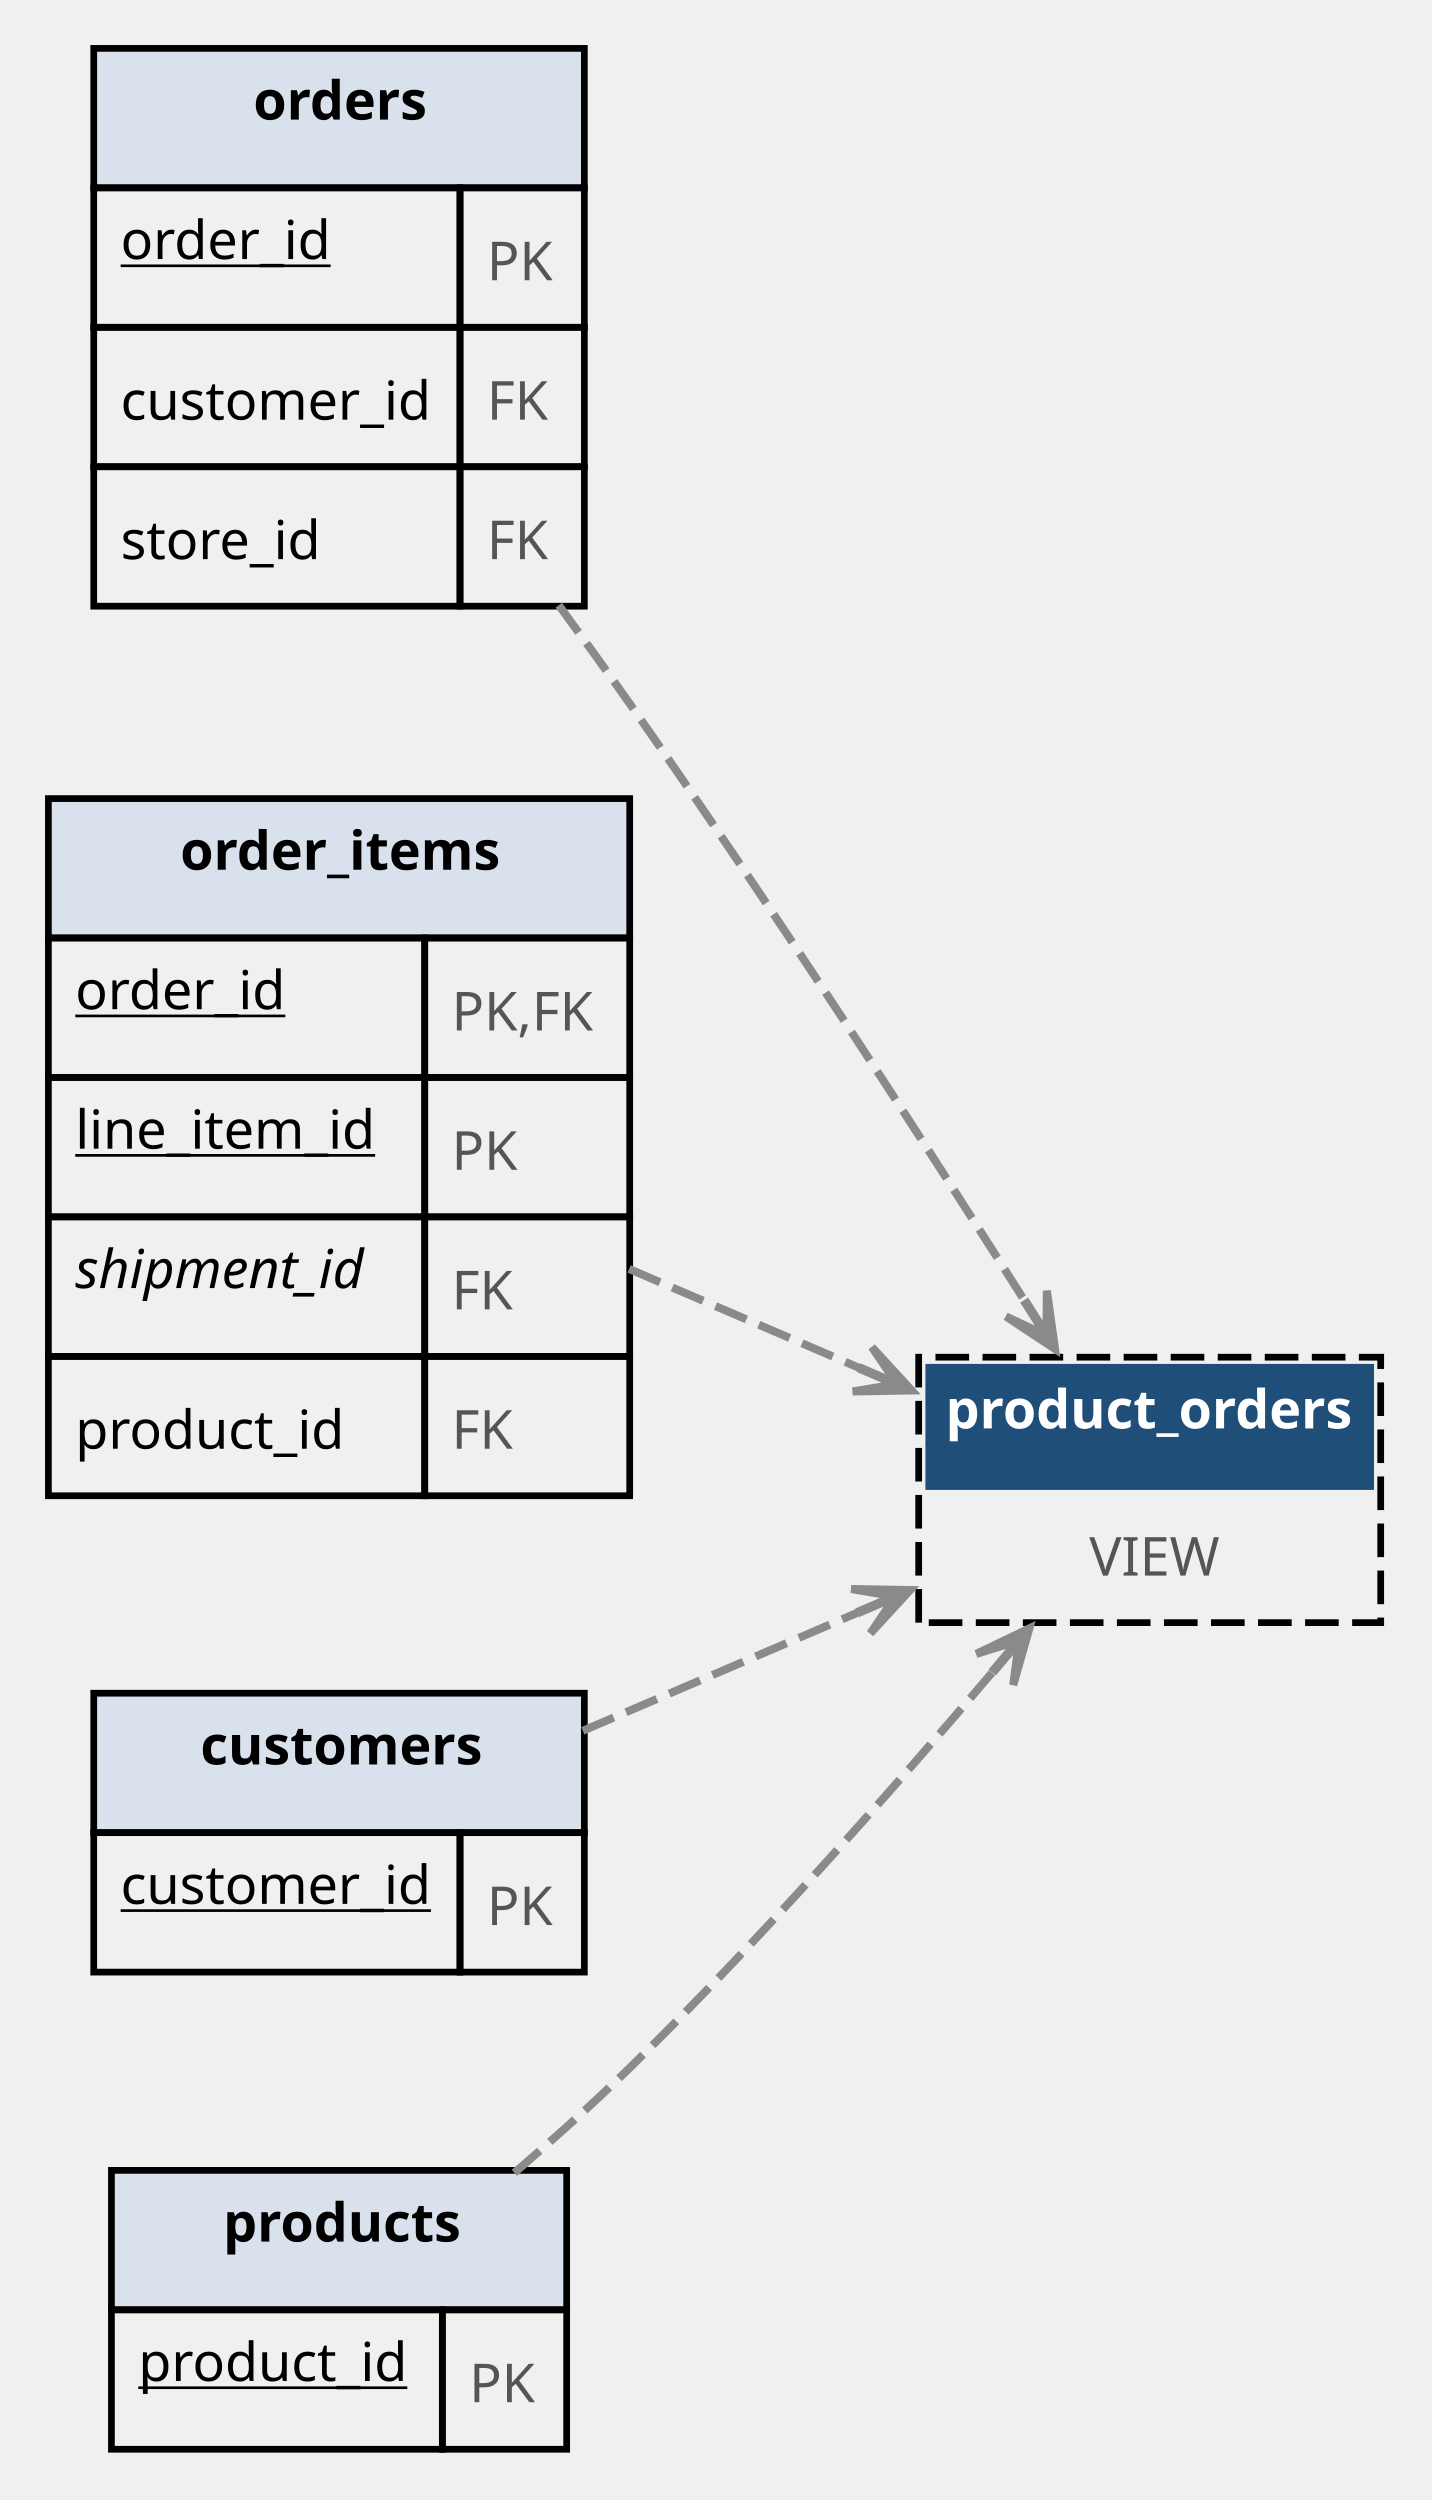
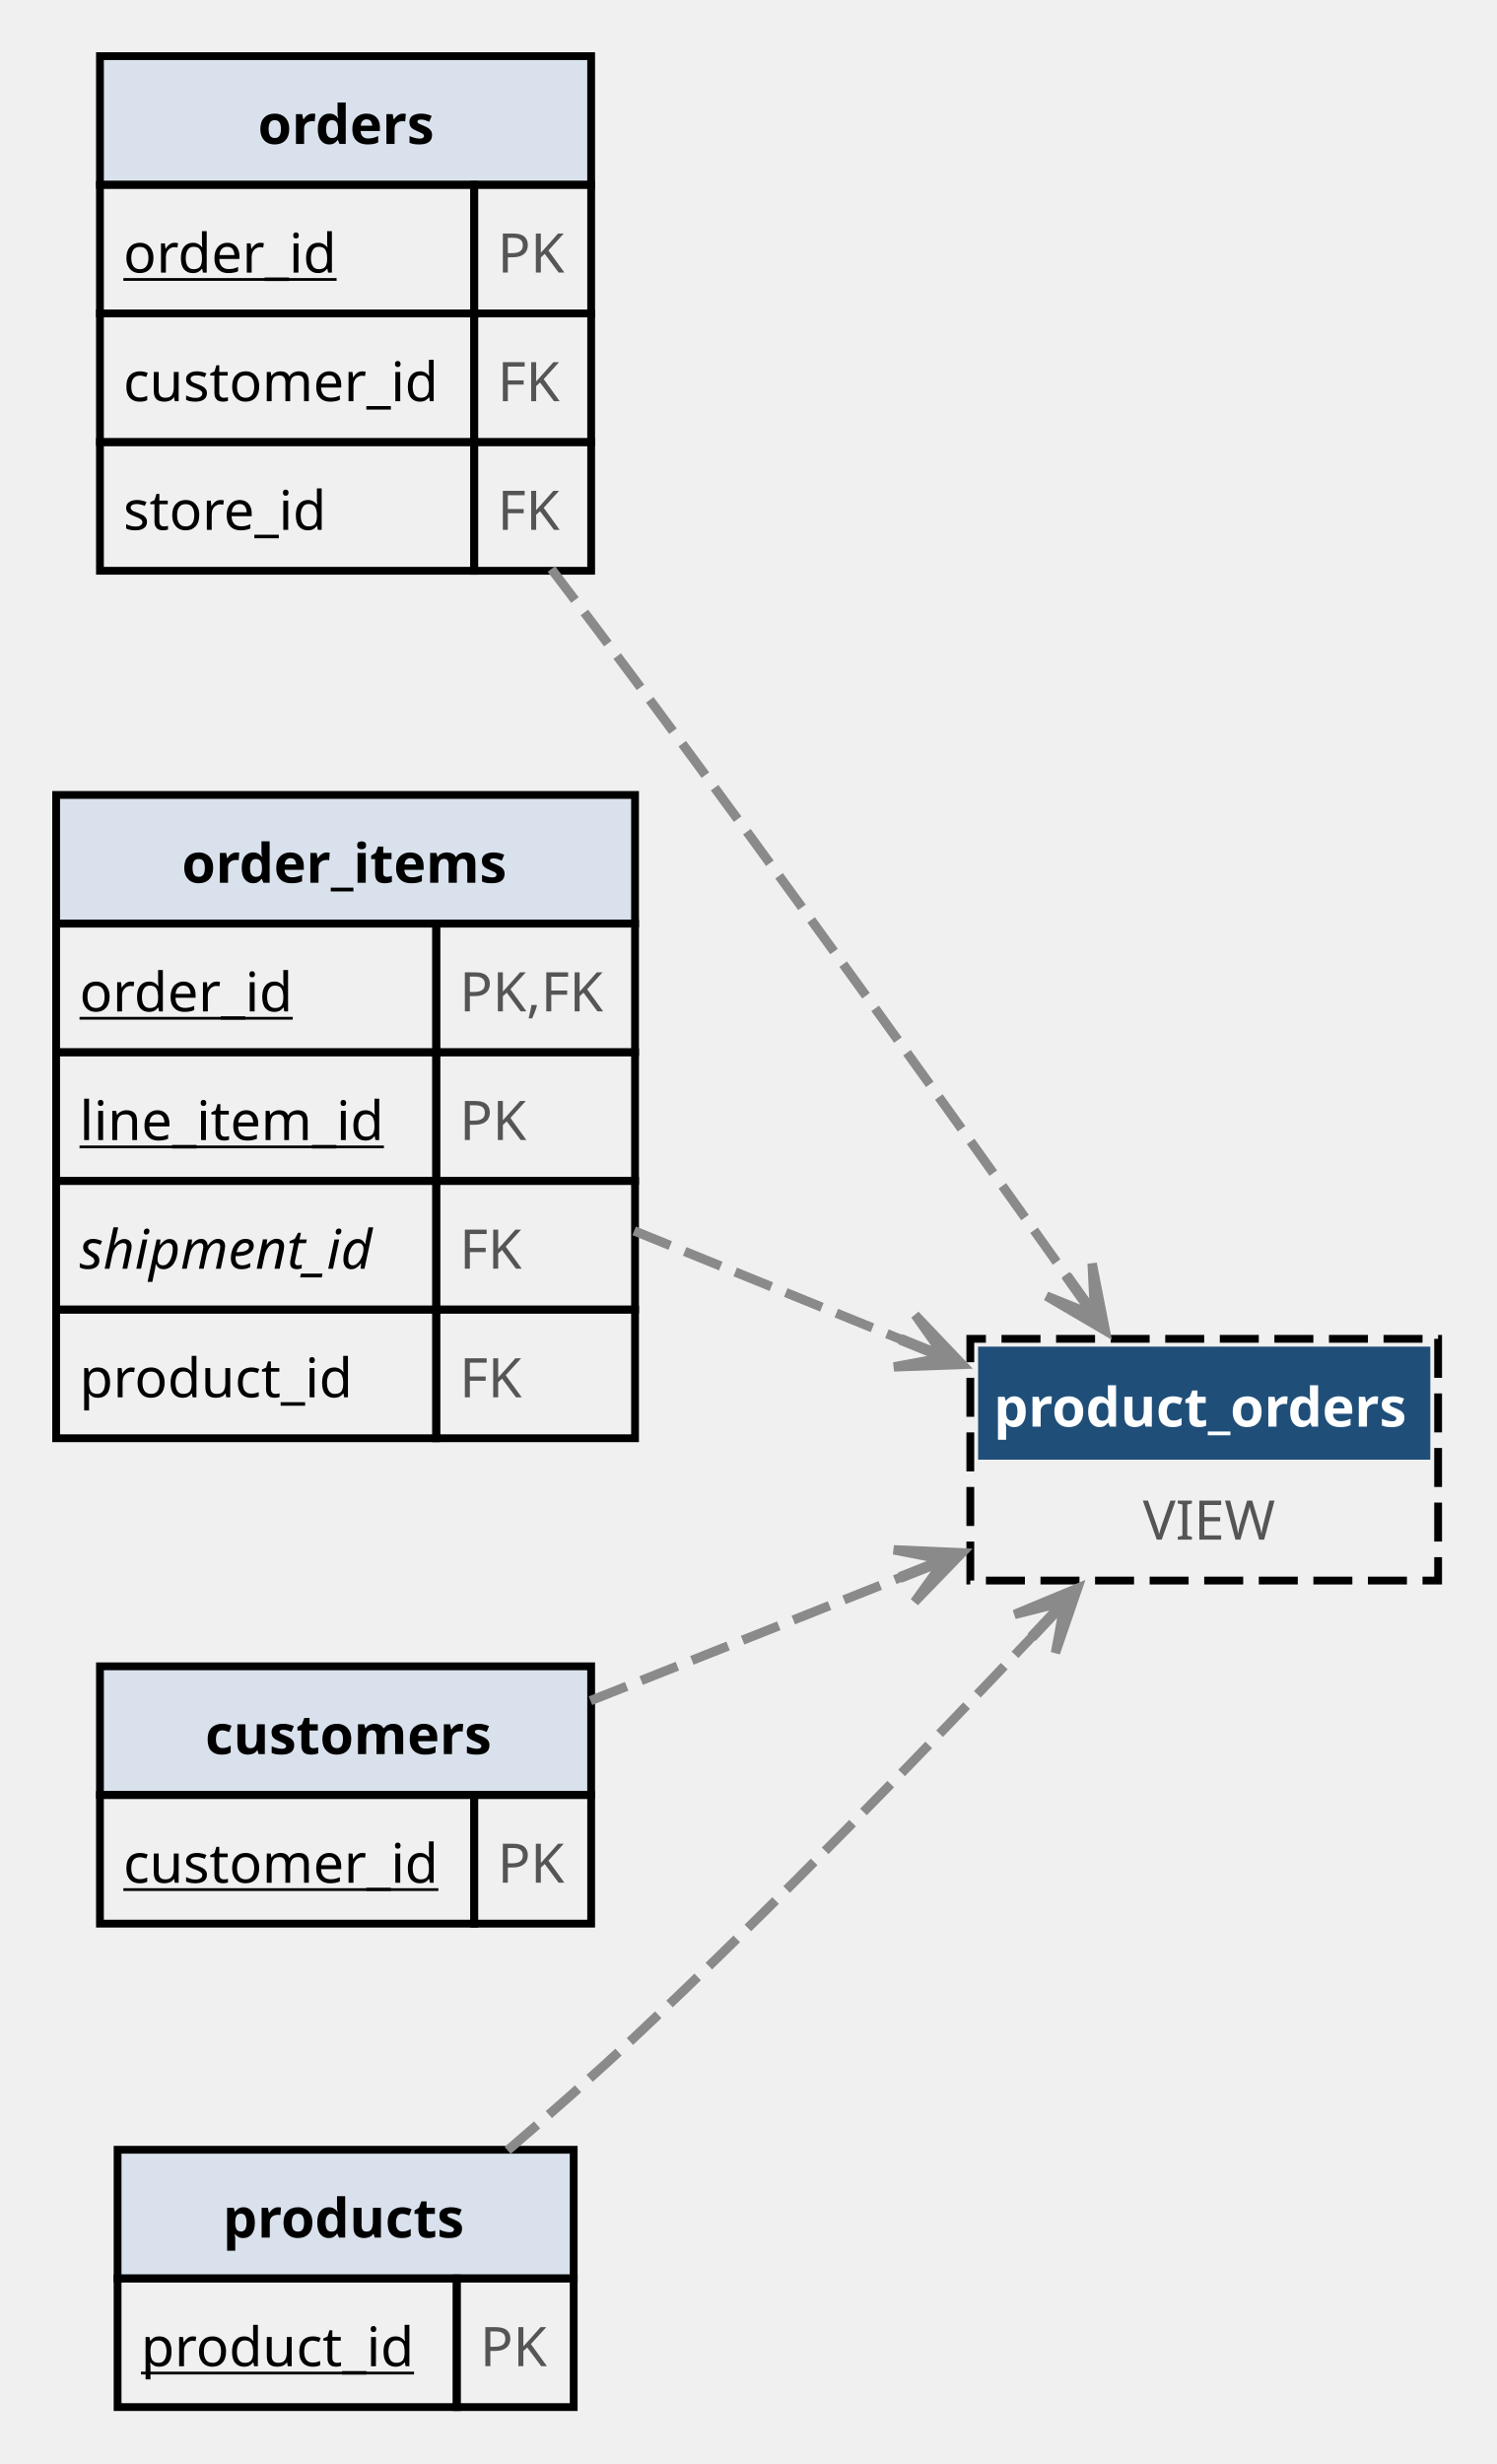
- <svg xmlns="http://www.w3.org/2000/svg" width="213pt" height="372pt" viewBox="0.00 0.00 213.00 372.00">
-   <g id="graph0" class="graph" transform="scale(1 1) rotate(0) translate(7.2 364.45)">
+ <svg xmlns="http://www.w3.org/2000/svg" width="192pt" height="316pt" viewBox="0.00 0.00 192.00 316.00">
+   <g id="graph0" class="graph" transform="scale(1 1) rotate(0) translate(7.2 308.7)">
    <g id="node1" class="node">
-       <polygon fill="none" stroke="#000000" stroke-dasharray="5,2" points="129.5,-123 129.5,-162.5 198.25,-162.5 198.25,-123 129.5,-123" />
-       <polygon fill="#1f4e79" stroke="none" stroke-dasharray="5,2" points="130.5,-142.75 130.5,-161.5 197.25,-161.5 197.25,-142.75 130.5,-142.75" />
-       <text xml:space="preserve" text-anchor="start" x="133.5" y="-151.9" font-family="Noto Sans KR" font-weight="bold" font-size="8.00" fill="#ffffff">product_orders</text>
-       <text xml:space="preserve" text-anchor="start" x="154.88" y="-130" font-family="Noto Sans KR" font-size="8.00" fill="#555555">VIEW</text>
+       <polygon fill="none" stroke="#000000" stroke-dasharray="5,2" points="117.25,-106 117.25,-137 177.25,-137 177.25,-106 117.25,-106" />
+       <polygon fill="#1f4e79" stroke="none" stroke-dasharray="5,2" points="118.25,-121.5 118.25,-136 176.25,-136 176.25,-121.5 118.25,-121.5" />
+       <text xml:space="preserve" text-anchor="start" x="120.25" y="-125.74" font-family="Noto Sans KR" font-weight="bold" font-size="7.00" fill="#ffffff">product_orders</text>
+       <text xml:space="preserve" text-anchor="start" x="139.38" y="-111.25" font-family="Noto Sans KR" font-size="7.00" fill="#555555">VIEW</text>
    </g>
    <g id="node2" class="node">
-       <polygon fill="#d9e2ec" stroke="none" points="6.75,-336.5 6.75,-357.25 79.75,-357.25 79.75,-336.5 6.75,-336.5" />
-       <polygon fill="none" stroke="#000000" points="6.75,-336.5 6.75,-357.25 79.75,-357.25 79.75,-336.5 6.75,-336.5" />
-       <text xml:space="preserve" text-anchor="start" x="30.5" y="-346.65" font-family="Noto Sans KR" font-weight="bold" font-size="8.00" fill="#000000">orders</text>
-       <polygon fill="none" stroke="#000000" points="6.75,-315.75 6.75,-336.5 61.25,-336.5 61.25,-315.75 6.75,-315.75" />
-       <text xml:space="preserve" text-anchor="start" x="10.75" y="-325.9" font-family="Noto Sans KR" text-decoration="underline" font-size="8.00">order_id</text>
-       <polygon fill="none" stroke="#000000" points="61.25,-315.75 61.25,-336.5 79.75,-336.5 79.75,-315.75 61.25,-315.75" />
-       <text xml:space="preserve" text-anchor="start" x="65.25" y="-322.75" font-family="Noto Sans KR" font-size="8.00" fill="#555555">PK</text>
-       <polygon fill="none" stroke="#000000" points="6.75,-295 6.75,-315.75 61.25,-315.75 61.25,-295 6.75,-295" />
-       <text xml:space="preserve" text-anchor="start" x="10.75" y="-302" font-family="Noto Sans KR" font-size="8.00">customer_id</text>
-       <polygon fill="none" stroke="#000000" points="61.25,-295 61.25,-315.75 79.75,-315.75 79.75,-295 61.25,-295" />
-       <text xml:space="preserve" text-anchor="start" x="65.25" y="-302" font-family="Noto Sans KR" font-size="8.00" fill="#555555">FK</text>
-       <polygon fill="none" stroke="#000000" points="6.75,-274.25 6.75,-295 61.25,-295 61.25,-274.25 6.75,-274.25" />
-       <text xml:space="preserve" text-anchor="start" x="10.75" y="-281.25" font-family="Noto Sans KR" font-size="8.00">store_id</text>
-       <polygon fill="none" stroke="#000000" points="61.25,-274.25 61.25,-295 79.75,-295 79.75,-274.25 61.25,-274.25" />
-       <text xml:space="preserve" text-anchor="start" x="65.25" y="-281.25" font-family="Noto Sans KR" font-size="8.00" fill="#555555">FK</text>
+       <polygon fill="#d9e2ec" stroke="none" points="5.62,-285 5.62,-301.5 68.62,-301.5 68.62,-285 5.62,-285" />
+       <polygon fill="none" stroke="#000000" points="5.62,-285 5.62,-301.5 68.62,-301.5 68.62,-285 5.62,-285" />
+       <text xml:space="preserve" text-anchor="start" x="25.88" y="-290.24" font-family="Noto Sans KR" font-weight="bold" font-size="7.00" fill="#000000">orders</text>
+       <polygon fill="none" stroke="#000000" points="5.62,-268.5 5.62,-285 53.62,-285 53.62,-268.5 5.62,-268.5" />
+       <text xml:space="preserve" text-anchor="start" x="8.62" y="-273.74" font-family="Noto Sans KR" text-decoration="underline" font-size="7.00">order_id</text>
+       <polygon fill="none" stroke="#000000" points="53.62,-268.5 53.62,-285 68.62,-285 68.62,-268.5 53.62,-268.5" />
+       <text xml:space="preserve" text-anchor="start" x="56.62" y="-273.75" font-family="Noto Sans KR" font-size="7.00" fill="#555555">PK</text>
+       <polygon fill="none" stroke="#000000" points="5.62,-252 5.62,-268.5 53.62,-268.5 53.62,-252 5.62,-252" />
+       <text xml:space="preserve" text-anchor="start" x="8.62" y="-257.25" font-family="Noto Sans KR" font-size="7.00">customer_id</text>
+       <polygon fill="none" stroke="#000000" points="53.62,-252 53.62,-268.5 68.62,-268.5 68.62,-252 53.62,-252" />
+       <text xml:space="preserve" text-anchor="start" x="56.62" y="-257.25" font-family="Noto Sans KR" font-size="7.00" fill="#555555">FK</text>
+       <polygon fill="none" stroke="#000000" points="5.62,-235.5 5.62,-252 53.62,-252 53.62,-235.5 5.62,-235.5" />
+       <text xml:space="preserve" text-anchor="start" x="8.62" y="-240.75" font-family="Noto Sans KR" font-size="7.00">store_id</text>
+       <polygon fill="none" stroke="#000000" points="53.62,-235.5 53.62,-252 68.62,-252 68.62,-235.5 53.62,-235.5" />
+       <text xml:space="preserve" text-anchor="start" x="56.62" y="-240.75" font-family="Noto Sans KR" font-size="7.00" fill="#555555">FK</text>
    </g>
    <g id="edge1" class="edge">
-       <path fill="none" stroke="#8a8a8a" stroke-width="1.2" stroke-dasharray="5,2" d="M75.95,-274.39C79.55,-269.49 83.14,-264.53 86.5,-259.75 107.58,-229.74 130.4,-194.37 145.55,-170.44" />
-       <polygon fill="#8a8a8a" stroke="#8a8a8a" stroke-width="1.2" points="149.79,-163.72 148.57,-172.4 148.52,-165.92 145.61,-170.54 145.52,-170.48 145.44,-170.43 148.35,-165.81 142.48,-168.56 149.79,-163.72" />
+       <path fill="none" stroke="#8a8a8a" stroke-width="1.2" stroke-dasharray="5,2" d="M63.52,-235.73C67.15,-230.97 70.81,-226.12 74.25,-221.5 93.75,-195.29 115.61,-164.76 130.07,-144.39" />
+       <polygon fill="#8a8a8a" stroke="#8a8a8a" stroke-width="1.2" points="134.57,-138.05 132.88,-146.66 133.19,-140.18 130.03,-144.63 129.95,-144.57 129.86,-144.52 133.02,-140.06 127.01,-142.49 134.57,-138.05" />
    </g>
    <g id="node3" class="node">
-       <polygon fill="#d9e2ec" stroke="none" points="0,-224.88 0,-245.62 86.5,-245.62 86.5,-224.88 0,-224.88" />
-       <polygon fill="none" stroke="#000000" points="0,-224.88 0,-245.62 86.5,-245.62 86.5,-224.88 0,-224.88" />
-       <text xml:space="preserve" text-anchor="start" x="19.62" y="-235.03" font-family="Noto Sans KR" font-weight="bold" font-size="8.00" fill="#000000">order_items</text>
-       <polygon fill="none" stroke="#000000" points="0,-204.12 0,-224.88 56,-224.88 56,-204.12 0,-204.12" />
-       <text xml:space="preserve" text-anchor="start" x="4" y="-214.28" font-family="Noto Sans KR" text-decoration="underline" font-size="8.00">order_id</text>
-       <polygon fill="none" stroke="#000000" points="56,-204.12 56,-224.88 86.5,-224.88 86.5,-204.12 56,-204.12" />
-       <text xml:space="preserve" text-anchor="start" x="60" y="-211.12" font-family="Noto Sans KR" font-size="8.00" fill="#555555">PK,FK</text>
-       <polygon fill="none" stroke="#000000" points="0,-183.38 0,-204.12 56,-204.12 56,-183.38 0,-183.38" />
-       <text xml:space="preserve" text-anchor="start" x="4" y="-193.53" font-family="Noto Sans KR" text-decoration="underline" font-size="8.00">line_item_id</text>
-       <polygon fill="none" stroke="#000000" points="56,-183.38 56,-204.12 86.5,-204.12 86.5,-183.38 56,-183.38" />
-       <text xml:space="preserve" text-anchor="start" x="60" y="-190.38" font-family="Noto Sans KR" font-size="8.00" fill="#555555">PK</text>
-       <polygon fill="none" stroke="#000000" points="0,-162.62 0,-183.38 56,-183.38 56,-162.62 0,-162.62" />
-       <text xml:space="preserve" text-anchor="start" x="4" y="-172.78" font-family="Noto Sans KR" font-style="italic" font-size="8.00">shipment_id</text>
-       <polygon fill="none" stroke="#000000" points="56,-162.62 56,-183.38 86.5,-183.38 86.5,-162.62 56,-162.62" />
-       <text xml:space="preserve" text-anchor="start" x="60" y="-169.62" font-family="Noto Sans KR" font-size="8.00" fill="#555555">FK</text>
-       <polygon fill="none" stroke="#000000" points="0,-141.88 0,-162.62 56,-162.62 56,-141.88 0,-141.88" />
-       <text xml:space="preserve" text-anchor="start" x="4" y="-148.88" font-family="Noto Sans KR" font-size="8.00">product_id</text>
-       <polygon fill="none" stroke="#000000" points="56,-141.88 56,-162.62 86.5,-162.62 86.5,-141.88 56,-141.88" />
-       <text xml:space="preserve" text-anchor="start" x="60" y="-148.88" font-family="Noto Sans KR" font-size="8.00" fill="#555555">FK</text>
+       <polygon fill="#d9e2ec" stroke="none" points="0,-190.25 0,-206.75 74.25,-206.75 74.25,-190.25 0,-190.25" />
+       <polygon fill="none" stroke="#000000" points="0,-190.25 0,-206.75 74.25,-206.75 74.25,-190.25 0,-190.25" />
+       <text xml:space="preserve" text-anchor="start" x="16.12" y="-195.49" font-family="Noto Sans KR" font-weight="bold" font-size="7.00" fill="#000000">order_items</text>
+       <polygon fill="none" stroke="#000000" points="0,-173.75 0,-190.25 48.75,-190.25 48.75,-173.75 0,-173.75" />
+       <text xml:space="preserve" text-anchor="start" x="3" y="-178.99" font-family="Noto Sans KR" text-decoration="underline" font-size="7.00">order_id</text>
+       <polygon fill="none" stroke="#000000" points="48.75,-173.75 48.75,-190.25 74.25,-190.25 74.25,-173.75 48.75,-173.75" />
+       <text xml:space="preserve" text-anchor="start" x="51.75" y="-179" font-family="Noto Sans KR" font-size="7.00" fill="#555555">PK,FK</text>
+       <polygon fill="none" stroke="#000000" points="0,-157.25 0,-173.75 48.75,-173.75 48.75,-157.25 0,-157.25" />
+       <text xml:space="preserve" text-anchor="start" x="3" y="-162.49" font-family="Noto Sans KR" text-decoration="underline" font-size="7.00">line_item_id</text>
+       <polygon fill="none" stroke="#000000" points="48.75,-157.25 48.75,-173.75 74.25,-173.75 74.25,-157.25 48.75,-157.25" />
+       <text xml:space="preserve" text-anchor="start" x="51.75" y="-162.5" font-family="Noto Sans KR" font-size="7.00" fill="#555555">PK</text>
+       <polygon fill="none" stroke="#000000" points="0,-140.75 0,-157.25 48.75,-157.25 48.75,-140.75 0,-140.75" />
+       <text xml:space="preserve" text-anchor="start" x="3" y="-145.99" font-family="Noto Sans KR" font-style="italic" font-size="7.00">shipment_id</text>
+       <polygon fill="none" stroke="#000000" points="48.75,-140.75 48.75,-157.25 74.25,-157.25 74.25,-140.75 48.75,-140.75" />
+       <text xml:space="preserve" text-anchor="start" x="51.75" y="-146" font-family="Noto Sans KR" font-size="7.00" fill="#555555">FK</text>
+       <polygon fill="none" stroke="#000000" points="0,-124.25 0,-140.75 48.75,-140.75 48.75,-124.25 0,-124.25" />
+       <text xml:space="preserve" text-anchor="start" x="3" y="-129.5" font-family="Noto Sans KR" font-size="7.00">product_id</text>
+       <polygon fill="none" stroke="#000000" points="48.75,-124.25 48.75,-140.75 74.25,-140.75 74.25,-124.25 48.75,-124.25" />
+       <text xml:space="preserve" text-anchor="start" x="51.75" y="-129.5" font-family="Noto Sans KR" font-size="7.00" fill="#555555">FK</text>
    </g>
    <g id="edge2" class="edge">
-       <path fill="none" stroke="#8a8a8a" stroke-width="1.2" stroke-dasharray="5,2" d="M86.41,-175.63C97.76,-170.74 110.04,-165.47 121.36,-160.6" />
-       <polygon fill="#8a8a8a" stroke="#8a8a8a" stroke-width="1.2" points="128.46,-157.55 122.53,-164.01 126.16,-158.64 121.15,-160.8 121.11,-160.71 121.07,-160.62 126.09,-158.46 119.68,-157.4 128.46,-157.55" />
+       <path fill="none" stroke="#8a8a8a" stroke-width="1.2" stroke-dasharray="5,2" d="M74.13,-150.85C85.28,-146.31 97.58,-141.3 108.83,-136.73" />
+       <polygon fill="#8a8a8a" stroke="#8a8a8a" stroke-width="1.2" points="116.22,-133.72 110.17,-140.07 113.91,-134.77 108.85,-136.83 108.81,-136.74 108.77,-136.64 113.83,-134.58 107.45,-133.4 116.22,-133.72" />
    </g>
    <g id="node4" class="node">
-       <polygon fill="#d9e2ec" stroke="none" points="6.75,-91.75 6.75,-112.5 79.75,-112.5 79.75,-91.75 6.75,-91.75" />
-       <polygon fill="none" stroke="#000000" points="6.75,-91.75 6.75,-112.5 79.75,-112.5 79.75,-91.75 6.75,-91.75" />
-       <text xml:space="preserve" text-anchor="start" x="22.62" y="-101.9" font-family="Noto Sans KR" font-weight="bold" font-size="8.00" fill="#000000">customers</text>
-       <polygon fill="none" stroke="#000000" points="6.75,-71 6.75,-91.75 61.25,-91.75 61.25,-71 6.75,-71" />
-       <text xml:space="preserve" text-anchor="start" x="10.75" y="-81.15" font-family="Noto Sans KR" text-decoration="underline" font-size="8.00">customer_id</text>
-       <polygon fill="none" stroke="#000000" points="61.25,-71 61.25,-91.75 79.75,-91.75 79.75,-71 61.25,-71" />
-       <text xml:space="preserve" text-anchor="start" x="65.25" y="-78" font-family="Noto Sans KR" font-size="8.00" fill="#555555">PK</text>
+       <polygon fill="#d9e2ec" stroke="none" points="5.62,-78.5 5.62,-95 68.62,-95 68.62,-78.5 5.62,-78.5" />
+       <polygon fill="none" stroke="#000000" points="5.62,-78.5 5.62,-95 68.62,-95 68.62,-78.5 5.62,-78.5" />
+       <text xml:space="preserve" text-anchor="start" x="19.12" y="-83.74" font-family="Noto Sans KR" font-weight="bold" font-size="7.00" fill="#000000">customers</text>
+       <polygon fill="none" stroke="#000000" points="5.62,-62 5.62,-78.5 53.62,-78.5 53.62,-62 5.62,-62" />
+       <text xml:space="preserve" text-anchor="start" x="8.62" y="-67.24" font-family="Noto Sans KR" text-decoration="underline" font-size="7.00">customer_id</text>
+       <polygon fill="none" stroke="#000000" points="53.62,-62 53.62,-78.5 68.62,-78.5 68.62,-62 53.62,-62" />
+       <text xml:space="preserve" text-anchor="start" x="56.62" y="-67.25" font-family="Noto Sans KR" font-size="7.00" fill="#555555">PK</text>
    </g>
    <g id="edge3" class="edge">
-       <path fill="none" stroke="#8a8a8a" stroke-width="1.2" stroke-dasharray="5,2" d="M79.52,-106.91C92.52,-112.5 107.37,-118.89 120.9,-124.7" />
-       <polygon fill="#8a8a8a" stroke="#8a8a8a" stroke-width="1.2" points="128.23,-127.85 119.46,-128 125.86,-126.94 120.84,-124.79 120.88,-124.69 120.92,-124.6 125.93,-126.76 122.3,-121.39 128.23,-127.85" />
+       <path fill="none" stroke="#8a8a8a" stroke-width="1.2" stroke-dasharray="5,2" d="M68.53,-90.59C81.14,-95.61 95.88,-101.47 109.11,-106.73" />
+       <polygon fill="#8a8a8a" stroke="#8a8a8a" stroke-width="1.2" points="116.2,-109.55 107.43,-109.94 113.8,-108.7 108.73,-106.69 108.76,-106.59 108.8,-106.5 113.88,-108.52 110.1,-103.25 116.2,-109.55" />
    </g>
    <g id="node5" class="node">
-       <polygon fill="#d9e2ec" stroke="none" points="9.38,-20.75 9.38,-41.5 77.12,-41.5 77.12,-20.75 9.38,-20.75" />
-       <polygon fill="none" stroke="#000000" points="9.38,-20.75 9.38,-41.5 77.12,-41.5 77.12,-20.75 9.38,-20.75" />
-       <text xml:space="preserve" text-anchor="start" x="26" y="-30.9" font-family="Noto Sans KR" font-weight="bold" font-size="8.00" fill="#000000">products</text>
-       <polygon fill="none" stroke="#000000" points="9.38,0 9.38,-20.75 58.62,-20.75 58.62,0 9.38,0" />
-       <text xml:space="preserve" text-anchor="start" x="13.38" y="-10.15" font-family="Noto Sans KR" text-decoration="underline" font-size="8.00">product_id</text>
-       <polygon fill="none" stroke="#000000" points="58.62,0 58.62,-20.75 77.12,-20.75 77.12,0 58.62,0" />
-       <text xml:space="preserve" text-anchor="start" x="62.62" y="-7" font-family="Noto Sans KR" font-size="8.00" fill="#555555">PK</text>
+       <polygon fill="#d9e2ec" stroke="none" points="7.88,-16.5 7.88,-33 66.38,-33 66.38,-16.5 7.88,-16.5" />
+       <polygon fill="none" stroke="#000000" points="7.88,-16.5 7.88,-33 66.38,-33 66.38,-16.5 7.88,-16.5" />
+       <text xml:space="preserve" text-anchor="start" x="21.38" y="-21.74" font-family="Noto Sans KR" font-weight="bold" font-size="7.00" fill="#000000">products</text>
+       <polygon fill="none" stroke="#000000" points="7.88,0 7.88,-16.5 51.38,-16.5 51.38,0 7.88,0" />
+       <text xml:space="preserve" text-anchor="start" x="10.88" y="-5.24" font-family="Noto Sans KR" text-decoration="underline" font-size="7.00">product_id</text>
+       <polygon fill="none" stroke="#000000" points="51.38,0 51.38,-16.5 66.38,-16.5 66.38,0 51.38,0" />
+       <text xml:space="preserve" text-anchor="start" x="54.38" y="-5.25" font-family="Noto Sans KR" font-size="7.00" fill="#555555">PK</text>
    </g>
    <g id="edge4" class="edge">
-       <path fill="none" stroke="#8a8a8a" stroke-width="1.2" stroke-dasharray="5,2" d="M69.34,-41.13C75.11,-46.09 81.13,-51.49 86.5,-56.75 105.85,-75.7 126.13,-98.71 140.93,-116.16" />
-       <polygon fill="#8a8a8a" stroke="#8a8a8a" stroke-width="1.2" points="145.97,-122.15 138.07,-118.35 144.26,-120.27 140.74,-116.1 140.82,-116.03 140.9,-115.97 144.41,-120.14 143.57,-113.71 145.97,-122.15" />
+       <path fill="none" stroke="#8a8a8a" stroke-width="1.2" stroke-dasharray="5,2" d="M57.91,-32.92C63.29,-37.54 69.07,-42.63 74.25,-47.5 92.26,-64.42 111.76,-84.58 125.92,-99.58" />
+       <polygon fill="#8a8a8a" stroke="#8a8a8a" stroke-width="1.2" points="131.02,-105.02 122.92,-101.65 129.21,-103.24 125.47,-99.25 125.54,-99.19 125.61,-99.12 129.35,-103.1 128.17,-96.72 131.02,-105.02" />
    </g>
  </g>
</svg>
